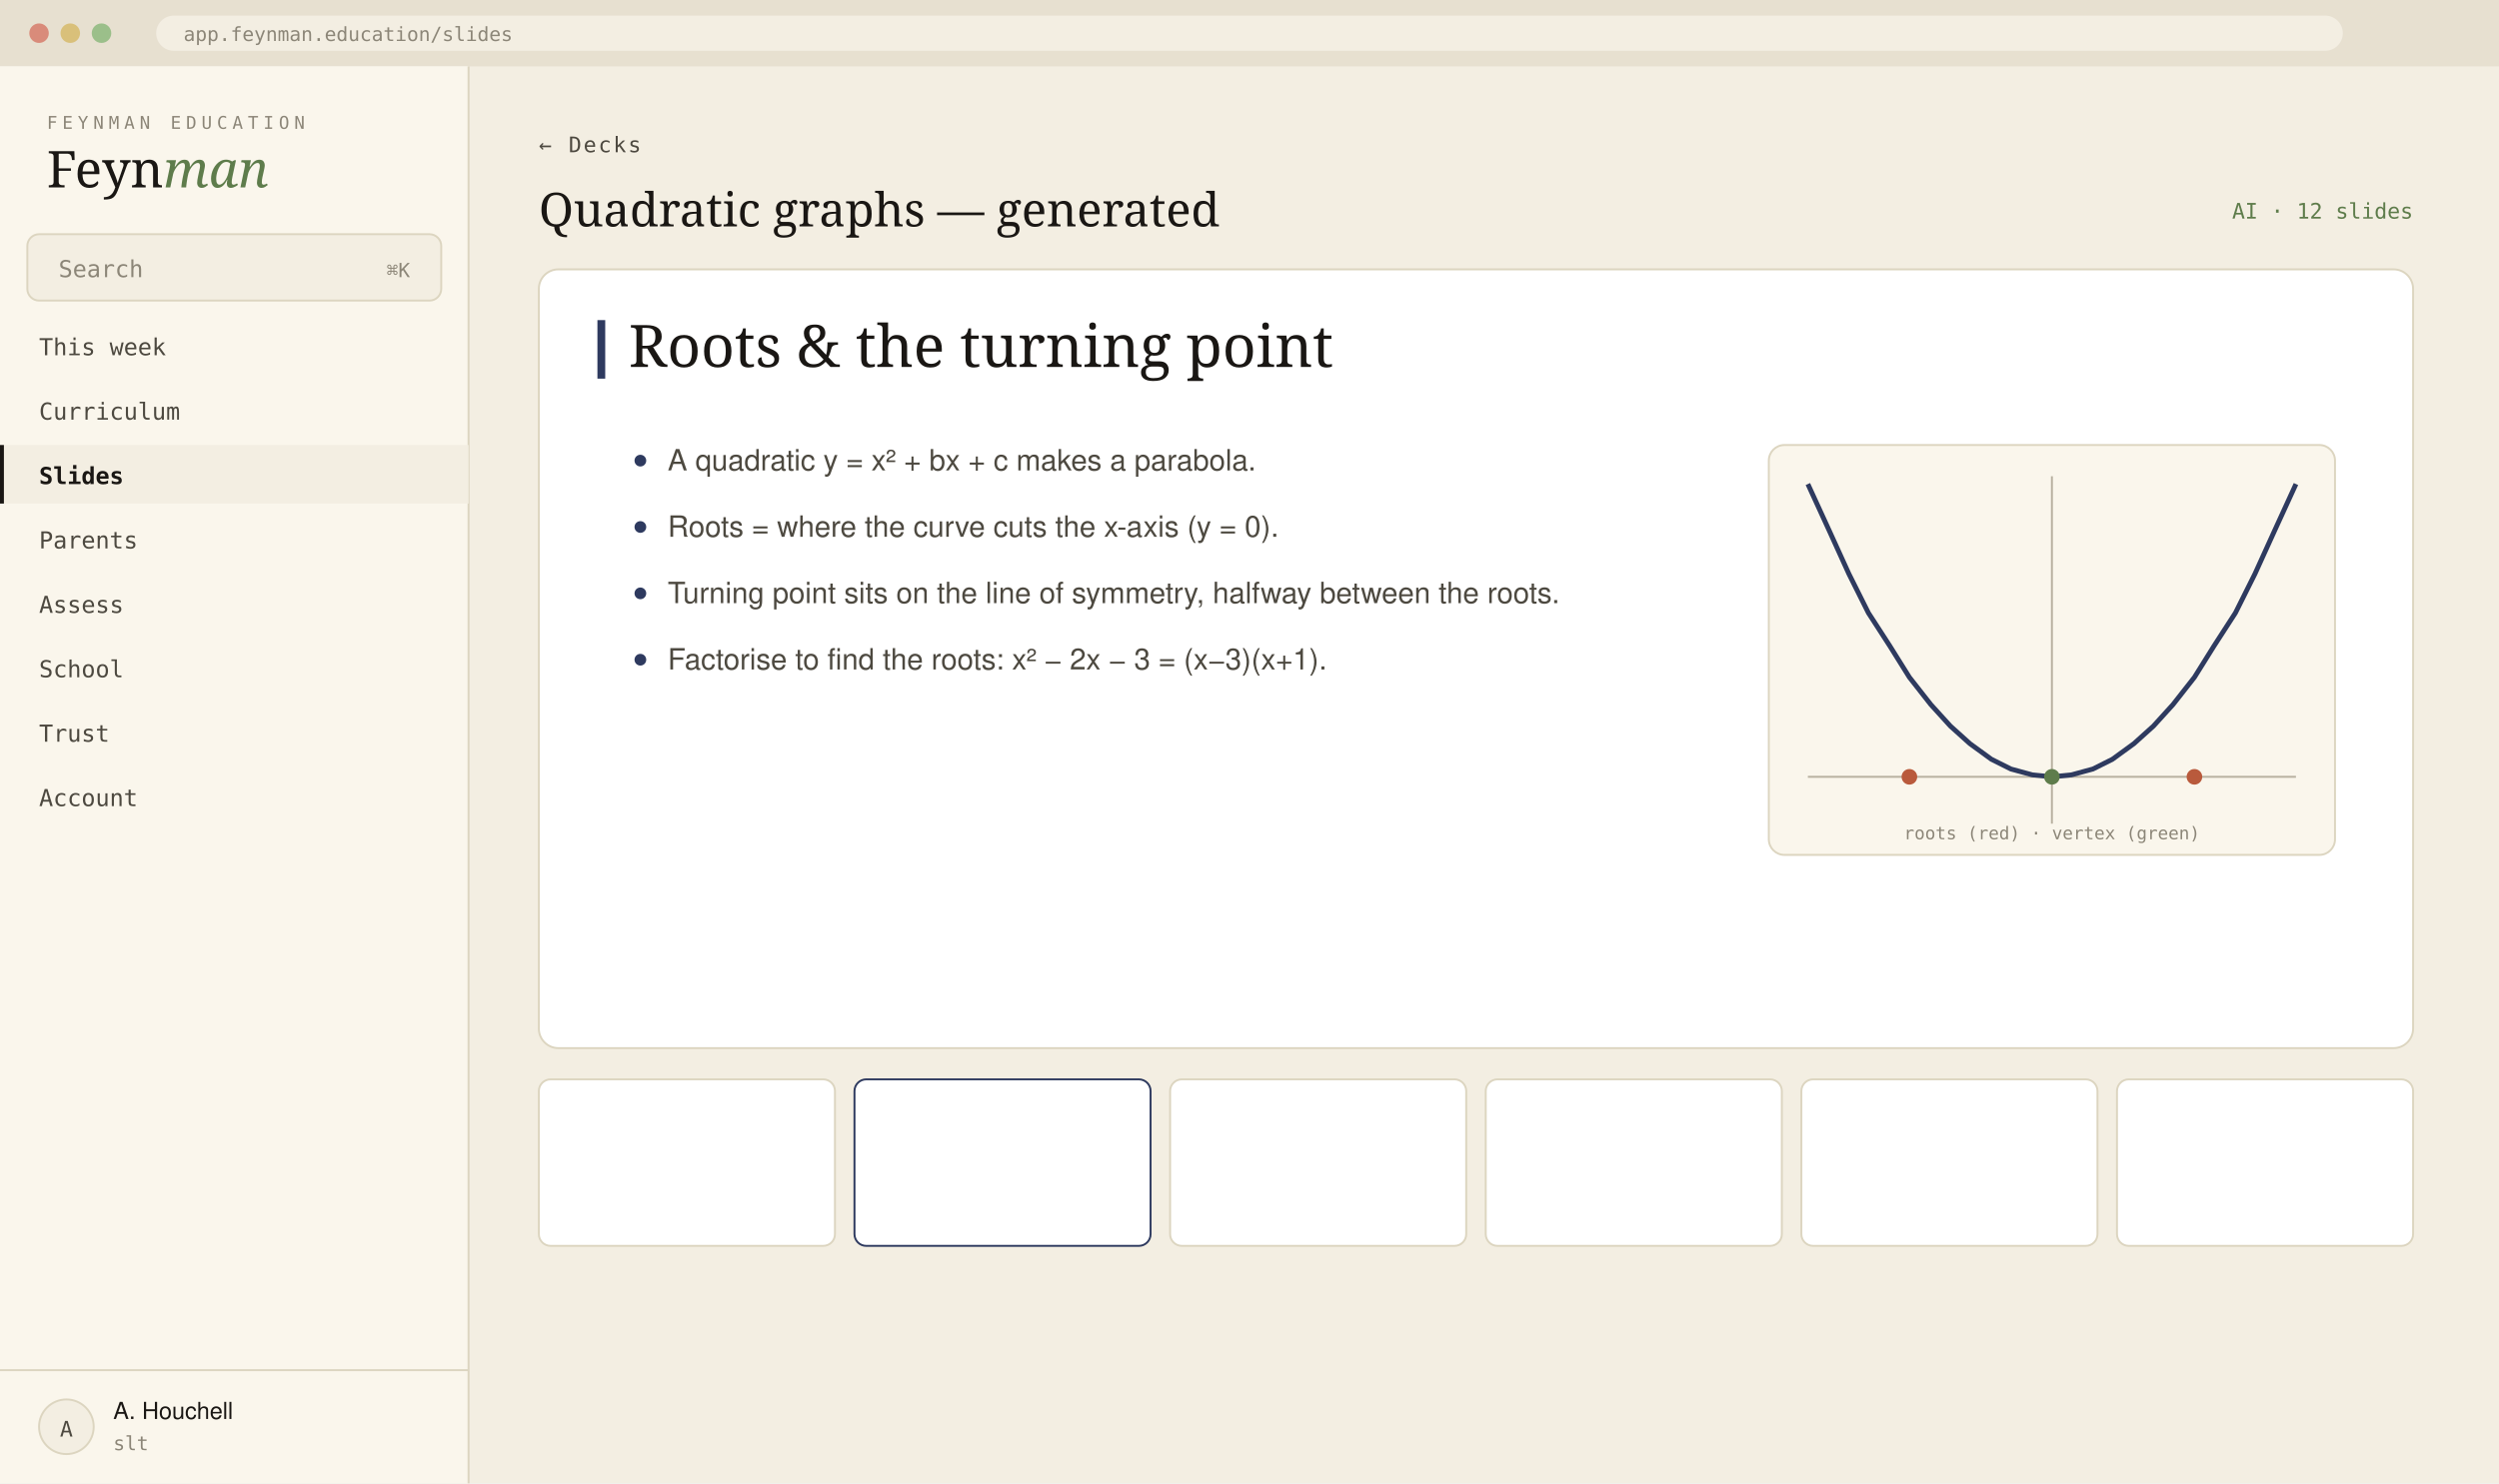
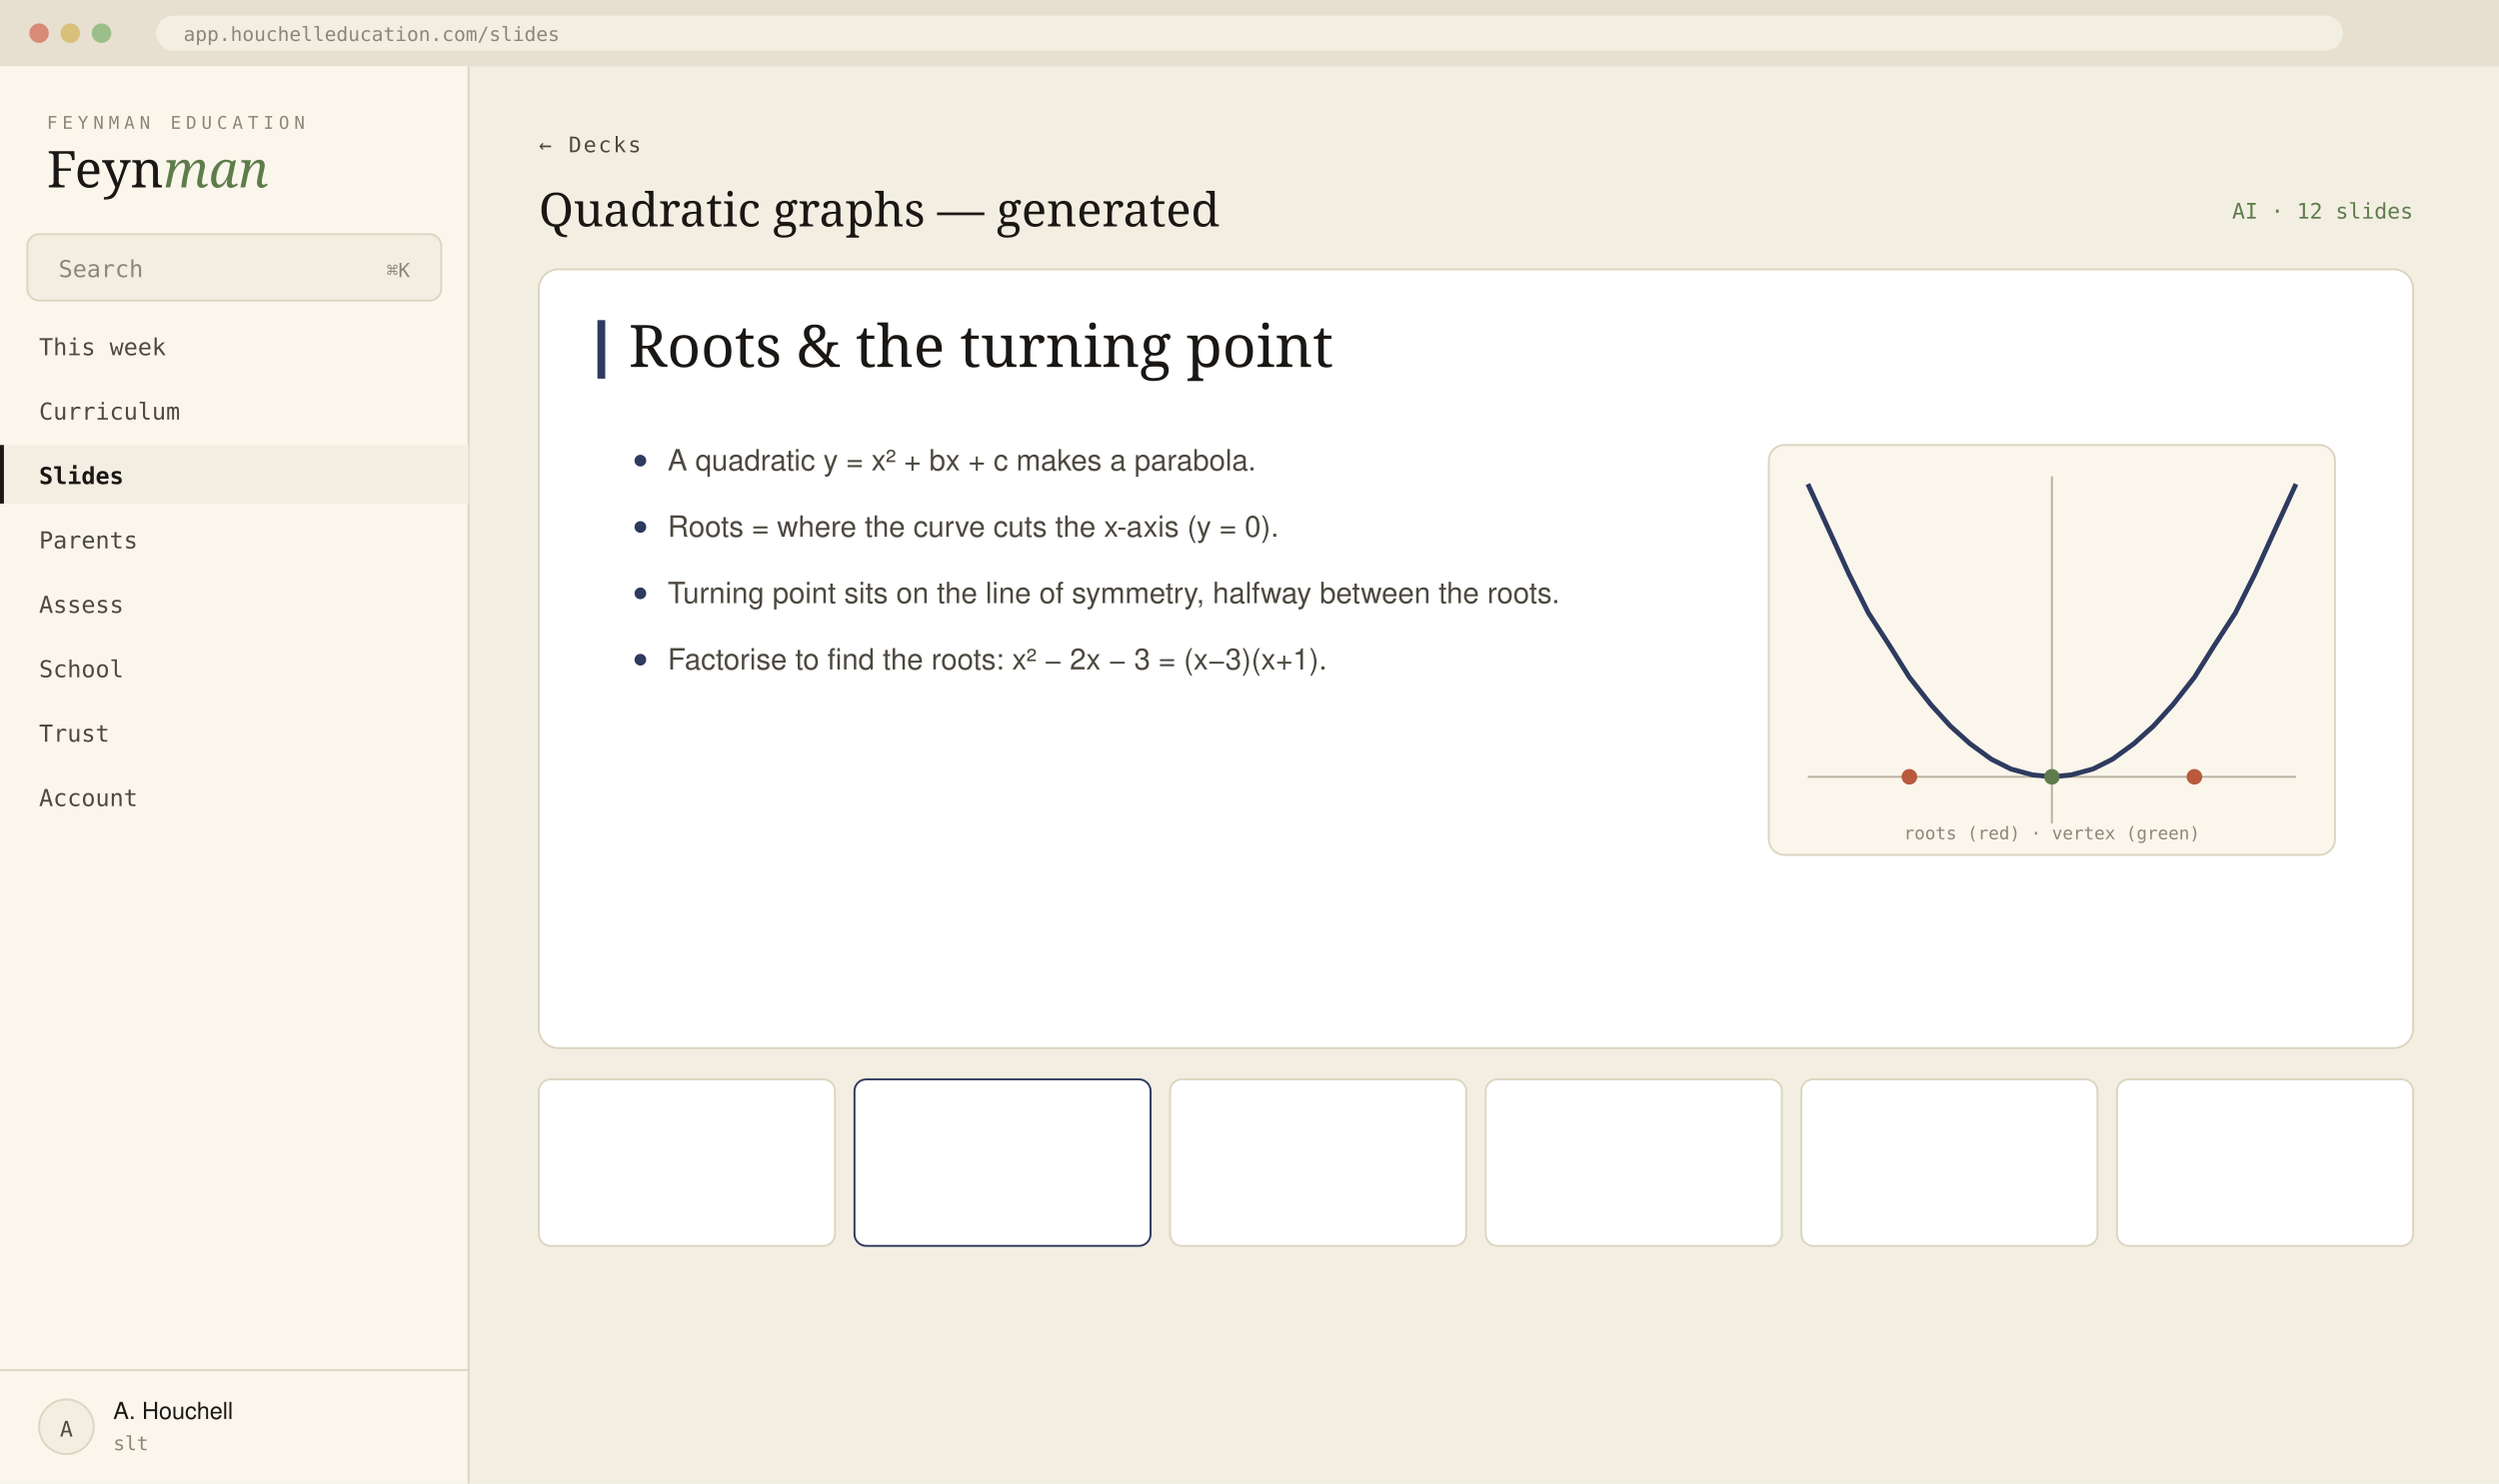
<svg xmlns="http://www.w3.org/2000/svg" width="1280" height="760" viewBox="0 0 1280 760">
  <rect x="0" y="0" width="1280" height="760" rx="0" fill="#f3eee2" opacity="1" />
  <rect x="0" y="0" width="1280" height="34" rx="0" fill="#e7e0d0" opacity="1" />
  <circle cx="20" cy="17" r="5" fill="#d98b7a" />
  <circle cx="36" cy="17" r="5" fill="#d9c07a" />
  <circle cx="52" cy="17" r="5" fill="#9bbf8a" />
  <rect x="80" y="8" width="1120" height="18" rx="9" fill="#f3eee2" opacity="1" />
-   <text x="94" y="21" font-family="IBM Plex Mono, monospace" font-size="10" fill="#8c8678" font-weight="400" text-anchor="start">app.feynman.education/slides</text>
+   <text x="94" y="21" font-family="IBM Plex Mono, monospace" font-size="10" fill="#8c8678" font-weight="400" text-anchor="start">app.houchelleducation.com/slides</text>
  <rect x="0" y="34" width="240" height="726" rx="0" fill="#faf6ec" opacity="1" />
  <line x1="240" y1="34" x2="240" y2="760" stroke="#dcd5c0" />
  <text x="24" y="66" font-family="IBM Plex Mono, monospace" font-size="9" fill="#8c8678" font-weight="400" text-anchor="start" letter-spacing="2.5">FEYNMAN EDUCATION</text>
  <text x="24" y="96" font-family="Instrument Serif, Georgia, serif" font-size="26" fill="#1a1714">Feyn<tspan fill="#5e7c4b" font-style="italic">man</tspan>
  </text>
  <rect x="14" y="120" width="212" height="34" rx="6" fill="#f3eee2" stroke="#dcd5c0" opacity="1" />
  <text x="30" y="142" font-family="IBM Plex Mono, monospace" font-size="12" fill="#8c8678" font-weight="400" text-anchor="start">Search</text>
  <text x="210" y="142" font-family="IBM Plex Mono, monospace" font-size="10" fill="#8c8678" font-weight="400" text-anchor="end">⌘K</text>
  <text x="20" y="182" font-family="IBM Plex Mono, monospace" font-size="12" fill="#4d4940" font-weight="500" text-anchor="start">This week</text>
  <text x="20" y="215" font-family="IBM Plex Mono, monospace" font-size="12" fill="#4d4940" font-weight="500" text-anchor="start">Curriculum</text>
  <rect x="0" y="228" width="240" height="30" rx="0" fill="#f3eee2" opacity="1" />
  <rect x="0" y="228" width="2" height="30" rx="0" fill="#1a1714" opacity="1" />
  <text x="20" y="248" font-family="IBM Plex Mono, monospace" font-size="12" fill="#1a1714" font-weight="600" text-anchor="start">Slides</text>
  <text x="20" y="281" font-family="IBM Plex Mono, monospace" font-size="12" fill="#4d4940" font-weight="500" text-anchor="start">Parents</text>
  <text x="20" y="314" font-family="IBM Plex Mono, monospace" font-size="12" fill="#4d4940" font-weight="500" text-anchor="start">Assess</text>
  <text x="20" y="347" font-family="IBM Plex Mono, monospace" font-size="12" fill="#4d4940" font-weight="500" text-anchor="start">School</text>
  <text x="20" y="380" font-family="IBM Plex Mono, monospace" font-size="12" fill="#4d4940" font-weight="500" text-anchor="start">Trust</text>
  <text x="20" y="413" font-family="IBM Plex Mono, monospace" font-size="12" fill="#4d4940" font-weight="500" text-anchor="start">Account</text>
  <line x1="0" y1="702" x2="240" y2="702" stroke="#dcd5c0" />
  <circle cx="34" cy="731" r="14" fill="#f3eee2" stroke="#dcd5c0" />
  <text x="34" y="736" font-family="IBM Plex Mono, monospace" font-size="11" fill="#4d4940" font-weight="400" text-anchor="middle">A</text>
  <text x="58" y="727" font-family="IBM Plex Sans, Helvetica, sans-serif" font-size="12" fill="#1a1714" font-weight="500" text-anchor="start">A. Houchell</text>
  <text x="58" y="743" font-family="IBM Plex Mono, monospace" font-size="10" fill="#8c8678" font-weight="400" text-anchor="start">slt</text>
  <text x="276" y="78" font-family="IBM Plex Mono, monospace" font-size="11" fill="#4d4940" font-weight="400" text-anchor="start" letter-spacing="1">← Decks</text>
  <text x="276" y="116" font-family="Instrument Serif, Georgia, serif" font-size="24" fill="#1a1714" font-weight="400" text-anchor="start">Quadratic graphs — generated</text>
  <text x="1236" y="112" font-family="IBM Plex Mono, monospace" font-size="11" fill="#5e7c4b" font-weight="400" text-anchor="end">AI · 12 slides</text>
  <rect x="276" y="138" width="960" height="399" rx="10" fill="#ffffff" stroke="#dcd5c0" opacity="1" />
  <rect x="306" y="164" width="4" height="30" rx="0" fill="#2e3a5f" opacity="1" />
  <text x="322" y="188" font-family="Instrument Serif, Georgia, serif" font-size="30" fill="#1a1714" font-weight="400" text-anchor="start">Roots &amp; the turning point</text>
  <circle cx="328" cy="236" r="3" fill="#2e3a5f" />
  <text x="342" y="241" font-family="IBM Plex Sans, Helvetica, sans-serif" font-size="15" fill="#4d4940" font-weight="400" text-anchor="start">A quadratic y = x² + bx + c makes a parabola.</text>
  <circle cx="328" cy="270" r="3" fill="#2e3a5f" />
  <text x="342" y="275" font-family="IBM Plex Sans, Helvetica, sans-serif" font-size="15" fill="#4d4940" font-weight="400" text-anchor="start">Roots = where the curve cuts the x-axis (y = 0).</text>
  <circle cx="328" cy="304" r="3" fill="#2e3a5f" />
  <text x="342" y="309" font-family="IBM Plex Sans, Helvetica, sans-serif" font-size="15" fill="#4d4940" font-weight="400" text-anchor="start">Turning point sits on the line of symmetry, halfway between the roots.</text>
  <circle cx="328" cy="338" r="3" fill="#2e3a5f" />
  <text x="342" y="343" font-family="IBM Plex Sans, Helvetica, sans-serif" font-size="15" fill="#4d4940" font-weight="400" text-anchor="start">Factorise to find the roots: x² − 2x − 3 = (x−3)(x+1).</text>
  <rect x="906" y="228" width="290" height="210" rx="8" fill="#faf6ec" stroke="#dcd5c0" opacity="1" />
  <line x1="926" y1="398" x2="1176" y2="398" stroke="#b8b1a0" />
  <line x1="1051.0" y1="244" x2="1051.0" y2="422" stroke="#b8b1a0" />
  <path d="M926,248 L937,272 L947,294 L957,314 L968,331 L978,347 L989,361 L999,372 L1009,381 L1020,389 L1030,394 L1041,397 L1051,398 L1061,397 L1072,394 L1082,389 L1093,381 L1103,372 L1113,361 L1124,347 L1134,331 L1145,314 L1155,294 L1165,272 L1176,248" fill="none" stroke="#2e3a5f" stroke-width="2.5" />
  <circle cx="1051.0" cy="0" r="0" fill="none" />
  <circle cx="1051.0" cy="0" r="0" fill="none" />
  <circle cx="978" cy="398" r="4" fill="#b95a3c" />
  <circle cx="1124" cy="398" r="4" fill="#b95a3c" />
  <circle cx="1051" cy="398" r="4" fill="#5e7c4b" />
  <text x="1051.0" y="430" font-family="IBM Plex Mono, monospace" font-size="9" fill="#8c8678" font-weight="400" text-anchor="middle">roots (red) · vertex (green)</text>
  <rect x="276.0" y="553" width="151.667" height="85.312" rx="6" fill="#fff" stroke="#dcd5c0" opacity="1" />
  <rect x="437.667" y="553" width="151.667" height="85.312" rx="6" fill="#fff" stroke="#2e3a5f" opacity="1" />
  <rect x="599.333" y="553" width="151.667" height="85.312" rx="6" fill="#fff" stroke="#dcd5c0" opacity="1" />
  <rect x="761.0" y="553" width="151.667" height="85.312" rx="6" fill="#fff" stroke="#dcd5c0" opacity="1" />
  <rect x="922.667" y="553" width="151.667" height="85.312" rx="6" fill="#fff" stroke="#dcd5c0" opacity="1" />
  <rect x="1084.333" y="553" width="151.667" height="85.312" rx="6" fill="#fff" stroke="#dcd5c0" opacity="1" />
</svg>
